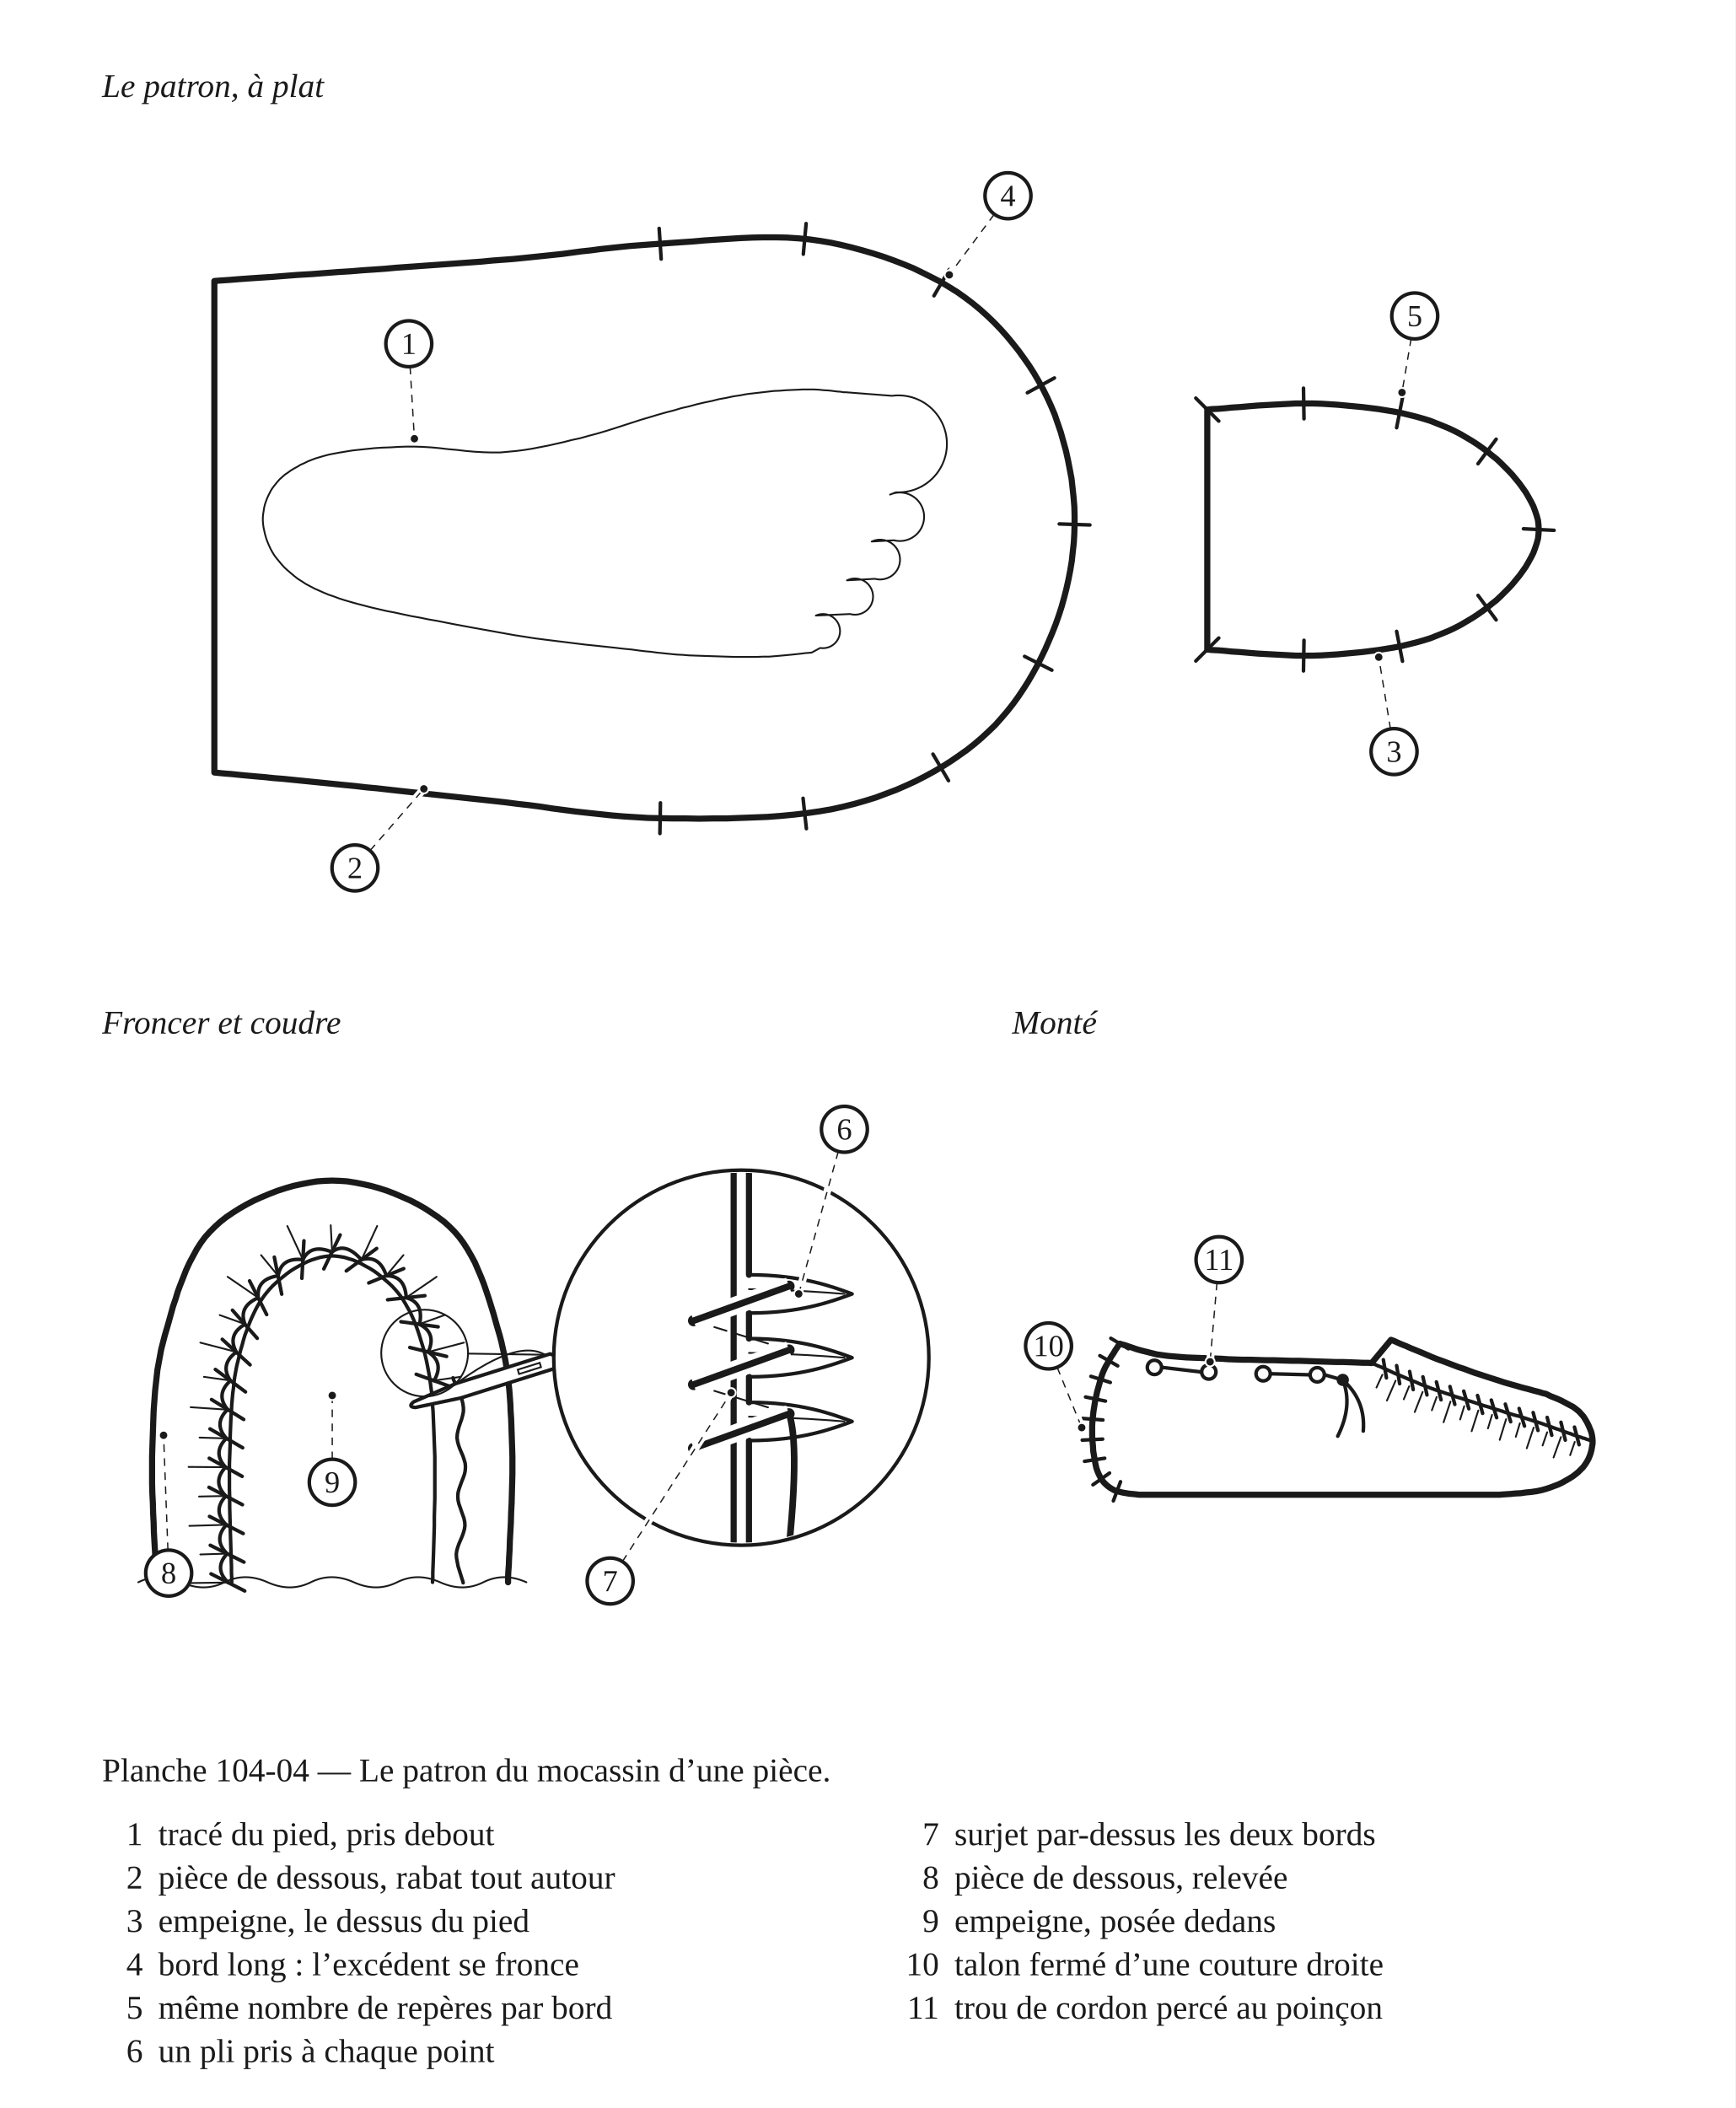
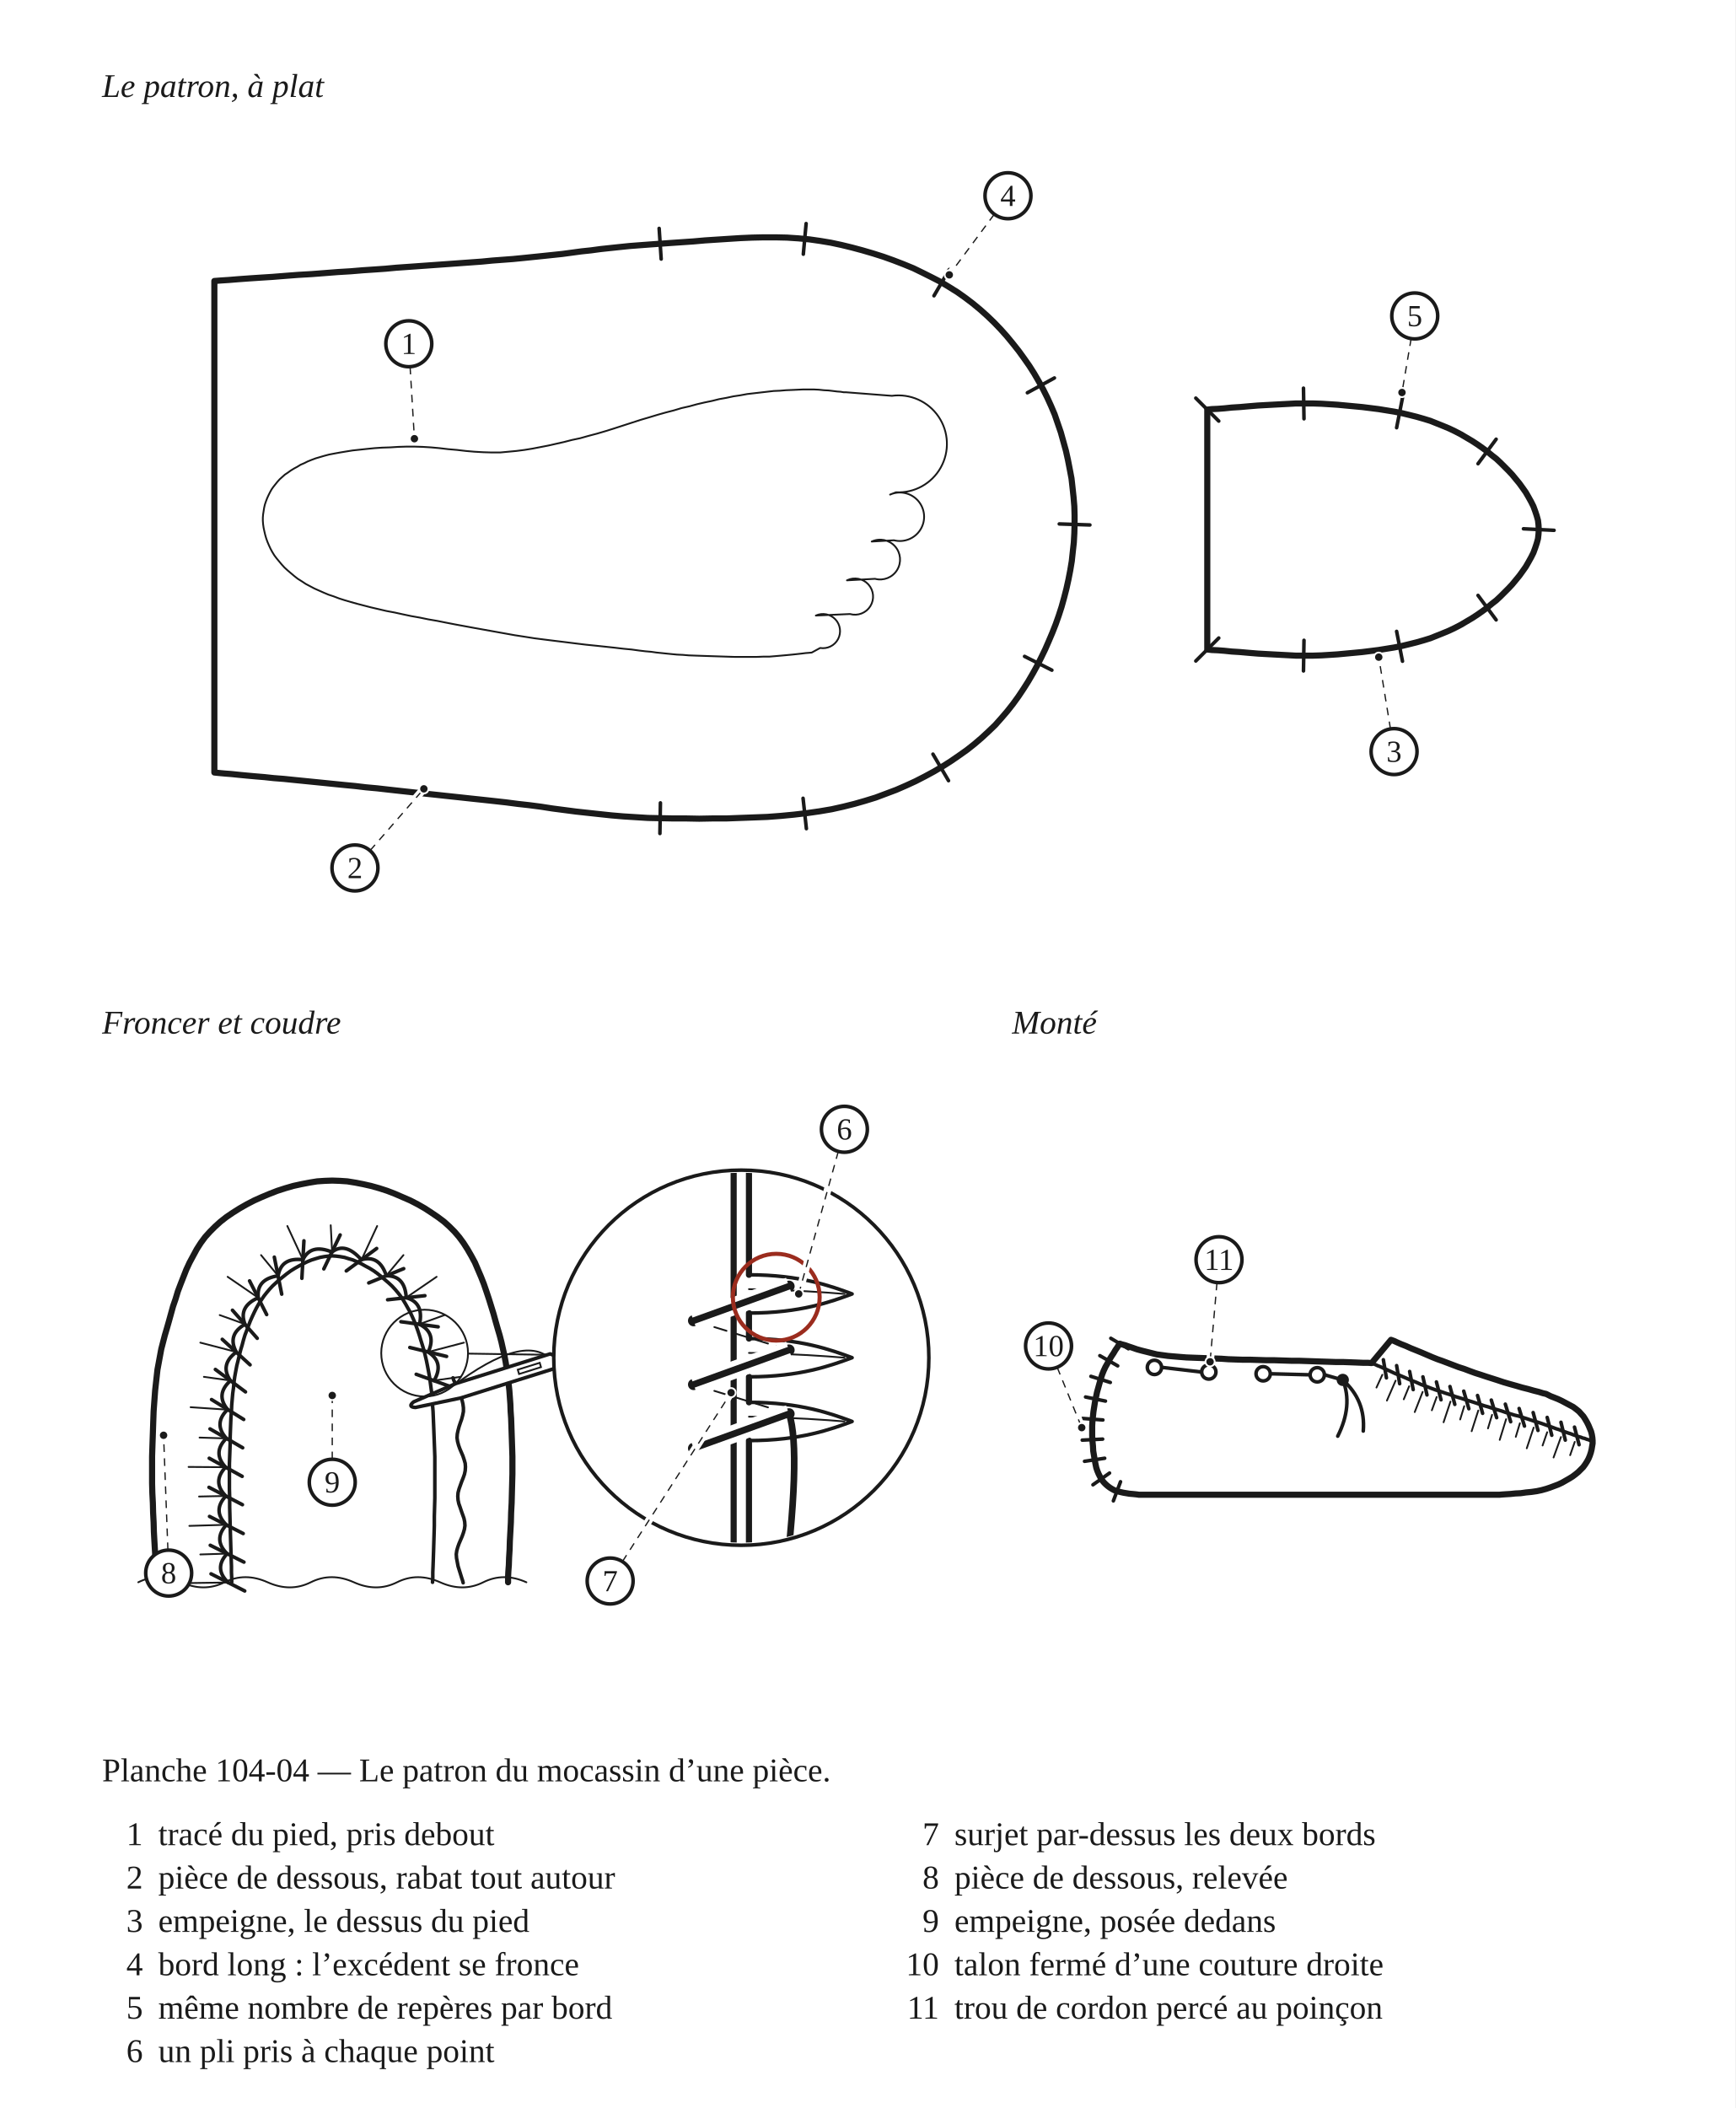
<svg xmlns="http://www.w3.org/2000/svg" width="680" height="826" viewBox="0 0 680 826" role="img">
  <rect x="0" y="0" width="680" height="826" fill="#FFFFFF" />
  <text x="40" y="38" font-family="Georgia, 'Times New Roman', serif" font-size="13" font-style="italic" fill="#1A1A1A">Le patron, à plat</text>
  <g transform="translate(40 46)" data-vue="patron">
    <path d="M44 64.1 L46.6 63.9 L49.7 63.7 L53.4 63.4 L57.5 63.1 L62 62.8 L66.7 62.5 L71.7 62.1 L76.9 61.7 L82.1 61.4 L87.3 61 L92.4 60.6 L97.4 60.3 L102.2 59.9 L106.7 59.6 L111 59.3 L115.3 58.9 L119.6 58.6 L123.8 58.3 L128 58 L132.2 57.7 L136.4 57.4 L140.5 57.1 L144.7 56.8 L148.8 56.5 L152.9 56.1 L156.9 55.8 L160.9 55.5 L165 55.1 L168.9 54.7 L172.8 54.3 L176.6 53.9 L180.4 53.5 L184.1 53 L187.8 52.5 L191.6 52.1 L195.3 51.6 L199 51.2 L202.8 50.8 L206.7 50.4 L210.6 50.1 L214.6 49.8 L218.7 49.5 L222.9 49.2 L227.3 48.9 L231.7 48.6 L236.2 48.2 L240.8 47.9 L245.4 47.6 L250.1 47.3 L254.7 47.1 L259.3 47 L263.9 47 L268.4 47.1 L272.9 47.4 L277.2 47.8 L281.4 48.4 L285.6 49.1 L289.8 50 L293.9 51 L298 52.1 L302.1 53.3 L306.2 54.6 L310.1 56 L314 57.5 L317.9 59.1 L321.6 60.9 L325.2 62.7 L328.7 64.5 L332 66.5 L335.2 68.5 L338.3 70.7 L341.2 72.9 L344.1 75.3 L346.9 77.8 L349.6 80.4 L352.1 83 L354.6 85.8 L356.9 88.6 L359.2 91.5 L361.3 94.4 L363.4 97.4 L365.3 100.4 L367.1 103.5 L368.8 106.6 L370.4 109.8 L371.9 113.1 L373.3 116.4 L374.5 119.9 L375.7 123.4 L376.7 127 L377.7 130.6 L378.5 134.2 L379.2 137.8 L379.9 141.5 L380.3 145.1 L380.7 148.8 L381 152.4 L381.1 155.9 L381.1 159.4 L381 163 L380.8 166.6 L380.4 170.2 L380 173.9 L379.4 177.5 L378.7 181.1 L377.9 184.7 L377 188.2 L376 191.8 L374.9 195.2 L373.7 198.6 L372.4 201.9 L371 205.2 L369.6 208.4 L368.1 211.5 L366.5 214.7 L364.8 217.8 L363 220.9 L361.1 223.9 L359.1 226.9 L357 229.8 L354.8 232.6 L352.4 235.4 L350 238.1 L347.4 240.6 L344.7 243.1 L341.9 245.5 L339 247.8 L335.9 250 L332.7 252.2 L329.4 254.3 L326 256.3 L322.5 258.2 L318.8 260.1 L315.1 261.8 L311.2 263.5 L307.2 265 L303.2 266.5 L299 267.8 L294.8 269 L290.4 270.1 L285.9 271.1 L281.2 271.9 L276.3 272.6 L271.2 273.2 L266 273.7 L260.7 274.1 L255.4 274.3 L250 274.5 L244.7 274.7 L239.3 274.7 L234 274.8 L228.8 274.7 L223.7 274.7 L218.7 274.6 L213.9 274.5 L209.1 274.2 L204.3 273.9 L199.6 273.5 L194.9 273 L190.3 272.5 L185.7 272 L181.1 271.4 L176.5 270.8 L172 270.1 L167.4 269.5 L162.9 269 L158.3 268.4 L153.8 267.9 L149.2 267.4 L144.5 266.9 L139.9 266.4 L135.2 265.9 L130.6 265.4 L125.9 264.9 L121.3 264.4 L116.7 263.9 L112.2 263.4 L107.8 262.9 L103.4 262.5 L99.2 262 L95 261.6 L91 261.2 L87.1 260.8 L83.1 260.4 L79.1 260 L75.1 259.6 L71.2 259.2 L67.3 258.9 L63.6 258.5 L60 258.2 L56.7 257.9 L53.6 257.6 L50.7 257.3 L48.1 257.1 L45.9 256.9 L44 256.7 Z" fill="none" stroke="#1A1A1A" stroke-width="2.4" stroke-linejoin="round" stroke-linecap="round" />
    <path d="M278.1,209.7 L277.0,209.8 L275.7,209.9 L274.1,210.1 L272.3,210.3 L270.4,210.5 L268.3,210.7 L266.1,210.9 L263.8,211.1 L261.4,211.3 L259.0,211.3 L256.5,211.4 L253.8,211.4 L250.8,211.4 L247.8,211.4 L244.7,211.3 L241.6,211.2 L238.5,211.1 L235.5,211.0 L232.6,210.9 L229.9,210.8 L227.5,210.6 L225.3,210.5 L223.2,210.3 L221.2,210.1 L219.3,209.9 L217.3,209.7 L215.2,209.4 L212.9,209.2 L210.4,208.9 L207.5,208.5 L204.3,208.2 L200.9,207.8 L197.2,207.4 L193.4,207.0 L189.5,206.6 L185.4,206.1 L181.4,205.6 L177.3,205.1 L173.3,204.6 L169.4,204.1 L165.6,203.5 L161.7,202.9 L157.8,202.2 L153.9,201.5 L150.0,200.8 L146.1,200.1 L142.3,199.4 L138.5,198.7 L134.9,198.0 L131.4,197.3 L127.9,196.7 L124.5,196.0 L121.1,195.4 L117.8,194.7 L114.6,194.0 L111.4,193.4 L108.4,192.7 L105.4,192.0 L102.7,191.3 L100.0,190.6 L97.5,189.9 L95.1,189.2 L92.9,188.5 L90.8,187.7 L88.7,187.0 L86.8,186.2 L85.0,185.4 L83.2,184.6 L81.5,183.7 L79.8,182.8 L78.3,181.8 L76.7,180.8 L75.3,179.7 L74.0,178.6 L72.7,177.5 L71.5,176.4 L70.4,175.2 L69.4,174.0 L68.4,172.8 L67.5,171.6 L66.7,170.3 L66.0,169.0 L65.4,167.7 L64.8,166.3 L64.3,164.9 L63.9,163.5 L63.6,162.2 L63.3,160.8 L63.1,159.4 L63.0,158.1 L63.0,156.8 L63.1,155.6 L63.3,154.3 L63.5,153.0 L63.8,151.7 L64.2,150.5 L64.7,149.2 L65.2,148.1 L65.8,146.9 L66.4,145.8 L67.1,144.8 L67.9,143.8 L68.7,142.8 L69.6,141.8 L70.6,140.9 L71.6,140.0 L72.8,139.2 L73.9,138.4 L75.2,137.6 L76.5,136.9 L77.8,136.1 L79.2,135.5 L80.6,134.8 L82.1,134.2 L83.7,133.6 L85.4,133.1 L87.1,132.6 L89.0,132.1 L91.1,131.7 L93.3,131.3 L95.7,130.9 L98.2,130.5 L101.0,130.2 L103.8,129.9 L106.8,129.6 L109.8,129.4 L112.9,129.3 L116.1,129.1 L119.3,129.0 L122.4,129.0 L125.6,129.1 L128.9,129.3 L132.2,129.6 L135.6,130.0 L139.1,130.3 L142.5,130.7 L145.9,131.0 L149.4,131.2 L152.7,131.3 L156.0,131.3 L159.2,131.0 L162.4,130.7 L165.5,130.3 L168.6,129.8 L171.7,129.2 L174.8,128.6 L177.9,127.9 L181.0,127.2 L184.1,126.4 L187.4,125.7 L190.6,124.8 L194.0,123.9 L197.4,122.9 L200.9,121.8 L204.3,120.7 L207.7,119.6 L211.1,118.5 L214.5,117.5 L217.8,116.5 L221.0,115.6 L224.1,114.8 L227.1,113.9 L230.2,113.2 L233.1,112.4 L236.1,111.7 L239.0,111.1 L241.8,110.4 L244.6,109.9 L247.4,109.3 L250.1,108.9 L252.8,108.4 L255.4,108.1 L258.0,107.8 L260.6,107.5 L263.2,107.2 L265.6,107.1 L268.0,106.9 L270.4,106.8 L272.6,106.7 L274.7,106.6 L276.8,106.6 L278.9,106.6 L280.9,106.7 L282.8,106.9 L284.7,107.0 L286.4,107.2 L288.0,107.4 L289.4,107.5 L290.6,107.7 L291.5,107.7 L309.5,109.1 A19.0,19.0 0 1 1 311.1,146.9 L308.8,147.8 A9.5,9.5 0 1 1 310.3,165.7 L301.6,166.2 A7.8,7.8 0 1 1 302.9,180.8 L291.9,181.4 A7.1,7.1 0 1 1 293.1,194.6 L279.7,195.2 A6.7,6.7 0 1 1 281.4,207.9 Z" fill="none" stroke="#1A1A1A" stroke-width="0.7" stroke-linejoin="round" stroke-linecap="round" />
    <path d="M433.1 114.5 L434.9 114.3 L437.2 114.2 L439.8 114 L442.7 113.7 L445.9 113.5 L449.3 113.2 L452.9 112.9 L456.5 112.7 L460.2 112.5 L464 112.3 L467.7 112.1 L471.2 112.1 L474.7 112.1 L477.9 112.2 L481.1 112.4 L484.2 112.6 L487.4 112.9 L490.6 113.2 L493.8 113.5 L497 113.9 L500.2 114.3 L503.3 114.8 L506.4 115.3 L509.4 115.9 L512.3 116.6 L515.1 117.3 L517.9 118.1 L520.5 118.9 L523 119.9 L525.5 120.9 L527.9 121.9 L530.2 123 L532.5 124.2 L534.7 125.5 L536.9 126.8 L538.9 128.1 L540.9 129.5 L542.8 130.9 L544.6 132.4 L546.4 133.8 L548 135.3 L549.6 136.9 L551.1 138.4 L552.6 140 L554 141.7 L555.4 143.4 L556.7 145.2 L557.9 146.9 L559 148.8 L560 150.6 L560.9 152.4 L561.6 154.3 L562.2 156.1 L562.7 157.9 L562.9 159.7 L563 161.5 L562.9 163.3 L562.7 165.1 L562.2 166.9 L561.6 168.7 L560.9 170.6 L560 172.4 L559 174.2 L557.9 176.1 L556.7 177.8 L555.4 179.6 L554 181.3 L552.6 183 L551.1 184.6 L549.6 186.1 L548 187.7 L546.4 189.2 L544.6 190.6 L542.8 192.1 L540.9 193.5 L538.9 194.9 L536.9 196.2 L534.7 197.5 L532.5 198.8 L530.2 200 L527.9 201.1 L525.5 202.1 L523 203.1 L520.5 204.1 L517.9 204.9 L515.1 205.7 L512.3 206.4 L509.4 207.1 L506.4 207.7 L503.3 208.2 L500.2 208.7 L497 209.1 L493.8 209.5 L490.6 209.8 L487.4 210.1 L484.2 210.4 L481.1 210.6 L477.9 210.8 L474.7 210.9 L471.2 210.9 L467.7 210.9 L464 210.7 L460.2 210.5 L456.5 210.3 L452.9 210.1 L449.3 209.8 L445.9 209.5 L442.7 209.3 L439.8 209 L437.2 208.8 L434.9 208.7 L433.1 208.5 Z" fill="none" stroke="#1A1A1A" stroke-width="2.4" stroke-linejoin="round" stroke-linecap="round" />
    <line x1="219.1" y1="55.5" x2="218.3" y2="43.5" fill="none" stroke="#1A1A1A" stroke-width="1.4" stroke-linejoin="round" stroke-linecap="round" />
    <line x1="274.8" y1="53.6" x2="275.9" y2="41.6" fill="none" stroke="#1A1A1A" stroke-width="1.4" stroke-linejoin="round" stroke-linecap="round" />
    <line x1="326" y1="69.9" x2="332" y2="59.6" fill="none" stroke="#1A1A1A" stroke-width="1.4" stroke-linejoin="round" stroke-linecap="round" />
    <line x1="362.6" y1="107.9" x2="373.2" y2="102.1" fill="none" stroke="#1A1A1A" stroke-width="1.4" stroke-linejoin="round" stroke-linecap="round" />
    <line x1="375.1" y1="159.3" x2="387.1" y2="159.7" fill="none" stroke="#1A1A1A" stroke-width="1.4" stroke-linejoin="round" stroke-linecap="round" />
    <line x1="361.5" y1="211.2" x2="372.2" y2="216.6" fill="none" stroke="#1A1A1A" stroke-width="1.4" stroke-linejoin="round" stroke-linecap="round" />
    <line x1="325.6" y1="249.5" x2="331.7" y2="259.9" fill="none" stroke="#1A1A1A" stroke-width="1.4" stroke-linejoin="round" stroke-linecap="round" />
    <line x1="274.7" y1="266.8" x2="276" y2="278.7" fill="none" stroke="#1A1A1A" stroke-width="1.4" stroke-linejoin="round" stroke-linecap="round" />
    <line x1="218.8" y1="268.6" x2="218.6" y2="280.6" fill="none" stroke="#1A1A1A" stroke-width="1.4" stroke-linejoin="round" stroke-linecap="round" />
    <line x1="428.6" y1="110" x2="437.6" y2="119" fill="none" stroke="#1A1A1A" stroke-width="1.4" stroke-linejoin="round" stroke-linecap="round" />
    <line x1="471" y1="118.1" x2="470.8" y2="106.1" fill="none" stroke="#1A1A1A" stroke-width="1.4" stroke-linejoin="round" stroke-linecap="round" />
    <line x1="507.3" y1="121.6" x2="509.6" y2="109.9" fill="none" stroke="#1A1A1A" stroke-width="1.4" stroke-linejoin="round" stroke-linecap="round" />
    <line x1="539.2" y1="135.7" x2="546.3" y2="126.1" fill="none" stroke="#1A1A1A" stroke-width="1.4" stroke-linejoin="round" stroke-linecap="round" />
    <line x1="557" y1="161.2" x2="569" y2="161.8" fill="none" stroke="#1A1A1A" stroke-width="1.4" stroke-linejoin="round" stroke-linecap="round" />
    <line x1="539.2" y1="187.3" x2="546.3" y2="196.9" fill="none" stroke="#1A1A1A" stroke-width="1.4" stroke-linejoin="round" stroke-linecap="round" />
    <line x1="507.3" y1="201.4" x2="509.6" y2="213.1" fill="none" stroke="#1A1A1A" stroke-width="1.4" stroke-linejoin="round" stroke-linecap="round" />
    <line x1="471" y1="204.9" x2="470.8" y2="216.9" fill="none" stroke="#1A1A1A" stroke-width="1.4" stroke-linejoin="round" stroke-linecap="round" />
    <line x1="428.6" y1="213" x2="437.6" y2="204" fill="none" stroke="#1A1A1A" stroke-width="1.4" stroke-linejoin="round" stroke-linecap="round" />
  </g>
  <text x="40" y="405" font-family="Georgia, 'Times New Roman', serif" font-size="13" font-style="italic" fill="#1A1A1A">Froncer et coudre</text>
  <g transform="translate(40 413)" data-vue="fronces">
    <path d="M21.3 207 L21.2 205.1 L21.1 202.9 L21 200.3 L20.9 197.4 L20.7 194.2 L20.5 190.8 L20.3 187.2 L20.2 183.5 L20 179.7 L19.9 175.9 L19.7 172.1 L19.6 168.3 L19.6 164.6 L19.6 161 L19.6 157.7 L19.7 154.5 L19.8 151.5 L19.9 148.6 L20 145.7 L20.1 142.8 L20.2 140 L20.4 137.2 L20.6 134.5 L20.8 131.8 L21.1 129.1 L21.4 126.4 L21.7 123.7 L22.2 121 L22.7 118.3 L23.2 115.6 L23.9 112.9 L24.6 110.2 L25.4 107.5 L26.2 104.7 L27 101.8 L27.8 98.9 L28.8 96 L29.7 93 L30.8 90.1 L31.9 87.3 L33 84.5 L34.3 81.7 L35.7 79.1 L37.1 76.5 L38.7 74 L40.4 71.7 L42.3 69.6 L44.3 67.6 L46.4 65.7 L48.7 63.9 L51.2 62.2 L53.9 60.5 L56.7 58.9 L59.6 57.4 L62.5 56.1 L65.6 54.8 L68.7 53.6 L71.8 52.6 L74.9 51.7 L78.1 51 L81.2 50.4 L84.3 49.9 L87.3 49.7 L90.2 49.6 L93.1 49.7 L96.1 49.9 L99.2 50.4 L102.3 51 L105.4 51.7 L108.6 52.6 L111.7 53.6 L114.8 54.8 L117.8 56.1 L120.8 57.4 L123.7 58.9 L126.5 60.5 L129.1 62.2 L131.6 63.9 L134 65.7 L136.1 67.6 L138.1 69.6 L139.9 71.7 L141.6 74 L143.2 76.5 L144.7 79.1 L146.1 81.7 L147.3 84.5 L148.5 87.3 L149.6 90.1 L150.6 93 L151.6 96 L152.5 98.9 L153.4 101.8 L154.2 104.7 L155 107.5 L155.8 110.2 L156.5 112.9 L157.1 115.6 L157.7 118.3 L158.2 121 L158.6 123.7 L159 126.4 L159.3 129.1 L159.6 131.8 L159.8 134.5 L160 137.2 L160.1 140 L160.3 142.8 L160.4 145.7 L160.5 148.6 L160.6 151.5 L160.7 154.5 L160.8 157.7 L160.8 161 L160.8 164.6 L160.7 168.3 L160.6 172.1 L160.5 175.9 L160.3 179.7 L160.2 183.5 L160 187.2 L159.8 190.8 L159.7 194.2 L159.5 197.4 L159.4 200.3 L159.2 202.9 L159.1 205.1 L159.1 207" fill="none" stroke="#1A1A1A" stroke-width="2.4" stroke-linejoin="round" stroke-linecap="round" />
    <path d="M50.8 207 L50.8 205.3 L50.7 203.1 L50.7 200.7 L50.6 197.9 L50.5 194.9 L50.4 191.6 L50.3 188.3 L50.2 184.8 L50.1 181.2 L50 177.6 L50 174 L49.9 170.4 L49.9 167 L49.9 163.7 L49.9 160.6 L50 157.8 L50.1 155.1 L50.2 152.5 L50.2 149.9 L50.3 147.3 L50.4 144.8 L50.5 142.4 L50.7 140 L50.8 137.6 L51 135.3 L51.2 133 L51.5 130.8 L51.7 128.5 L52 126.4 L52.4 124.2 L52.8 122.1 L53.3 120.1 L53.8 118 L54.3 116 L54.9 114 L55.4 112.1 L56 110.1 L56.7 108.3 L57.4 106.4 L58.1 104.6 L58.9 102.8 L59.7 101.1 L60.5 99.5 L61.4 97.9 L62.4 96.4 L63.4 94.9 L64.5 93.5 L65.6 92.2 L66.8 90.9 L68.1 89.7 L69.4 88.5 L70.9 87.3 L72.4 86.1 L73.9 85 L75.5 84 L77.1 83.1 L78.8 82.2 L80.4 81.4 L82.1 80.7 L83.7 80.2 L85.4 79.7 L87 79.4 L88.6 79.2 L90.2 79.1 L91.7 79.2 L93.3 79.4 L95 79.7 L96.6 80.2 L98.3 80.7 L99.9 81.4 L101.6 82.2 L103.2 83.1 L104.9 84 L106.5 85 L108 86.1 L109.5 87.3 L110.9 88.5 L112.3 89.7 L113.6 90.9 L114.8 92.2 L115.9 93.5 L117 94.9 L118 96.4 L118.9 97.9 L119.8 99.5 L120.7 101.1 L121.5 102.8 L122.3 104.6 L123 106.4 L123.7 108.3 L124.3 110.1 L124.9 112.1 L125.5 114 L126.1 116 L126.6 118 L127.1 120.1 L127.5 122.1 L127.9 124.2 L128.3 126.4 L128.6 128.5 L128.9 130.8 L129.2 133 L129.4 135.3 L129.5 137.6 L129.7 140 L129.8 142.4 L129.9 144.8 L130 147.3 L130.1 149.9 L130.2 152.5 L130.3 155.1 L130.4 157.8 L130.4 160.6 L130.4 163.7 L130.4 167 L130.4 170.4 L130.4 174 L130.3 177.6 L130.2 181.2 L130.2 184.8 L130.1 188.3 L130 191.6 L129.9 194.9 L129.8 197.9 L129.7 200.7 L129.6 203.1 L129.6 205.3 L129.5 207" fill="none" stroke="#1A1A1A" stroke-width="1.4" stroke-linejoin="round" stroke-linecap="round" />
    <path d="M49.3,207.0 Q43.7,201.5 49.0,195.8 Q43.4,190.3 48.7,184.5 Q43.1,179.0 48.5,173.2 Q43.0,167.7 48.4,161.9 Q43.1,156.2 48.7,150.6 Q43.5,144.8 49.2,139.3 Q44.3,133.4 50.3,128.0 Q46.0,121.7 52.6,116.8 Q48.9,110.0 56.0,105.9 Q53.3,99.0 61.2,95.5 Q60.4,88.2 69.0,86.9 Q70.2,79.6 78.7,80.6 Q81.8,74.2 90.1,77.6 Q95.3,73.5 101.6,80.6 Q108.7,78.6 111.4,86.9 Q118.7,86.8 119.2,95.5 Q126.2,97.4 124.4,105.9 Q131.2,109.4 127.8,116.8 Q134.2,120.9 130.1,128.0" fill="none" stroke="#1A1A1A" stroke-width="1.4" stroke-linejoin="round" stroke-linecap="round" />
    <path d="M48.3,207.1 L34.8,207.3 M48.0,195.8 L38.5,196.1 M47.7,184.5 L34.2,184.9 M47.5,173.2 L38.0,173.4 M47.4,161.9 L33.9,161.8 M47.7,150.6 L38.2,150.3 M48.2,139.3 L34.7,138.4 M49.3,127.8 L39.9,126.5 M51.6,116.5 L38.5,113.1 M55.0,105.5 L46.1,102.3 M60.3,94.9 L49.2,87.3 M68.3,86.1 L62.3,78.8 M78.3,79.7 L72.6,67.4 M90.1,76.6 L89.6,67.1 M102.1,79.7 L107.8,67.4 M112.0,86.1 L118.1,78.8 M120.0,94.9 L131.1,87.3 M125.3,105.5 L134.2,102.3 M128.8,116.5 L141.8,113.1 M131.1,127.8 L140.5,126.5 " fill="none" stroke="#1A1A1A" stroke-width="0.7" stroke-linejoin="round" stroke-linecap="round" />
    <path d="M55.9,210.4 L42.7,203.7 M55.6,199.1 L42.4,192.5 M55.3,187.9 L42.1,181.2 M55.0,176.6 L41.9,169.8 M54.9,165.5 L42.0,158.4 M55.1,154.3 L42.3,146.9 M55.5,143.2 L42.9,135.4 M56.2,132.4 L44.4,123.6 M58.0,121.8 L47.1,111.8 M60.8,111.4 L51.1,100.4 M64.5,102.1 L57.8,88.9 M70.4,94.1 L67.5,79.6 M78.3,87.9 L79.1,73.2 M86.9,84.2 L93.3,70.9 M95.7,85.0 L107.6,76.2 M104.5,89.7 L118.2,84.1 M111.9,96.3 L126.5,94.7 M117.1,104.9 L131.7,106.9 M120.6,115.0 L135.0,118.5 M123.1,125.5 L137.0,130.5 " fill="none" stroke="#1A1A1A" stroke-width="1.4" stroke-linejoin="round" stroke-linecap="round" />
    <path d="M137.5 126.9 L137.8 127.8 L138.4 129 L139 130.4 L139.7 132 L140.4 133.7 L141 135.4 L141.4 137.1 L141.6 138.6 L141.6 140.1 L141.3 141.6 L140.9 143.1 L140.4 144.5 L139.9 146 L139.5 147.5 L139.2 148.9 L139.1 150.4 L139.3 151.8 L139.7 153.3 L140.2 154.7 L140.8 156.1 L141.4 157.5 L141.9 159 L142.3 160.4 L142.4 161.8 L142.3 163.3 L142 164.7 L141.5 166.1 L140.9 167.6 L140.4 169 L139.9 170.4 L139.5 171.9 L139.4 173.3 L139.5 174.8 L139.8 176.2 L140.3 177.6 L140.8 179.1 L141.3 180.5 L141.8 181.9 L142.1 183.3 L142.2 184.8 L142 186.2 L141.6 187.6 L141.1 189 L140.5 190.4 L139.9 191.8 L139.4 193.2 L139 194.6 L138.8 196 L138.9 197.5 L139.2 199.1 L139.5 200.7 L140 202.3 L140.5 203.9 L140.9 205.2 L141.3 206.4 L141.5 207.2" fill="none" stroke="#1A1A1A" stroke-width="1.4" stroke-linejoin="round" stroke-linecap="round" />
    <path d="M137.0,130.5 Q166.1,108.5 176.5,120.3" fill="none" stroke="#1A1A1A" stroke-width="0.7" stroke-linejoin="round" stroke-linecap="round" />
    <path d="M 175.6 117.5 L 138.7 129.1 L 122.1 136.3 Q 119.6 138.3 122.8 138.5 L 140.5 134.8 L 177.4 123.2 Q 180.3 119.1 175.6 117.5 Z" fill="#FFFFFF" stroke="none" />
    <path d="M 175.6 117.5 L 138.7 129.1 L 122.1 136.3 Q 119.6 138.3 122.8 138.5 L 140.5 134.8 L 177.4 123.2 Q 180.3 119.1 175.6 117.5 Z" fill="none" stroke="#1A1A1A" stroke-width="1.4" stroke-linejoin="round" stroke-linecap="round" />
    <path d="M 171.5 121.0 L 162.9 123.7 L 163.4 125.4 L 172.0 122.7 Z" fill="#FFFFFF" stroke="#1A1A1A" stroke-width="0.7" />
    <circle cx="126.4" cy="117.2" r="17" fill="none" stroke="#1A1A1A" stroke-width="0.7" stroke-linejoin="round" stroke-linecap="round" />
    <line x1="143.4" y1="117.4" x2="177" y2="117.9" fill="none" stroke="#1A1A1A" stroke-width="0.7" stroke-linejoin="round" stroke-linecap="round" />
    <defs>
      <clipPath id="loupe-104-04">
        <circle cx="250.5" cy="119" r="72.48" />
      </clipPath>
    </defs>
    <circle cx="250.5" cy="119" r="73.5" fill="#FFFFFF" stroke="none" />
    <g clip-path="url(#loupe-104-04)">
      <line x1="247.5" y1="45.5" x2="247.5" y2="192.5" fill="none" stroke="#1A1A1A" stroke-width="2.4" stroke-linejoin="round" stroke-linecap="round" />
      <path d="M253.5,45.52 L253.5,86.522 M253.5,101.512 L253.5,111.505 M253.5,126.495 L253.5,136.488 M253.5,151.478 L253.5,192.48" fill="none" stroke="#1A1A1A" stroke-width="2.4" stroke-linejoin="round" stroke-linecap="round" />
      <path d="M253.5,86.522 C273.707,86.522 285.831,91.019 293.914,94.017 C285.831,97.015 273.707,101.512 253.5,101.512" fill="none" stroke="#1A1A1A" stroke-width="1.4" stroke-linejoin="round" stroke-linecap="round" />
      <path d="M253.5,92.143 C271.686,92.518 283.81,93.417 290.914,94.017" fill="none" stroke="#1A1A1A" stroke-width="0.7" stroke-linejoin="round" stroke-linecap="round" />
      <path d="M253.5,111.505 C273.707,111.505 285.831,116.002 293.914,119 C285.831,121.998 273.707,126.495 253.5,126.495" fill="none" stroke="#1A1A1A" stroke-width="1.4" stroke-linejoin="round" stroke-linecap="round" />
      <path d="M253.5,117.126 C271.686,117.501 283.81,118.4 290.914,119" fill="none" stroke="#1A1A1A" stroke-width="0.7" stroke-linejoin="round" stroke-linecap="round" />
      <path d="M253.5,136.488 C273.707,136.488 285.831,140.985 293.914,143.983 C285.831,146.981 273.707,151.478 253.5,151.478" fill="none" stroke="#1A1A1A" stroke-width="1.4" stroke-linejoin="round" stroke-linecap="round" />
      <path d="M253.5,142.109 C271.686,142.484 283.81,143.384 290.914,143.983" fill="none" stroke="#1A1A1A" stroke-width="0.7" stroke-linejoin="round" stroke-linecap="round" />
      <circle cx="269.2" cy="91" r="2.2" fill="#1A1A1A" stroke="none" />
      <circle cx="231.8" cy="104.5" r="2.2" fill="#1A1A1A" stroke="none" />
      <line x1="231.8" y1="104.5" x2="269.2" y2="116" fill="none" stroke="#1A1A1A" stroke-width="0.7" stroke-linejoin="round" stroke-linecap="round" stroke-dasharray="5 3.5" />
      <line x1="269.2" y1="91" x2="231.8" y2="104.5" fill="none" stroke="#FFFFFF" stroke-width="7" stroke-linecap="butt" />
      <line x1="269.2" y1="91" x2="231.8" y2="104.5" fill="none" stroke="#1A1A1A" stroke-width="2.6" stroke-linecap="round" />
      <circle cx="269.2" cy="116" r="2.2" fill="#1A1A1A" stroke="none" />
      <circle cx="231.8" cy="129.5" r="2.2" fill="#1A1A1A" stroke="none" />
      <line x1="231.8" y1="129.5" x2="269.2" y2="141" fill="none" stroke="#1A1A1A" stroke-width="0.7" stroke-linejoin="round" stroke-linecap="round" stroke-dasharray="5 3.5" />
      <line x1="269.2" y1="116" x2="231.8" y2="129.5" fill="none" stroke="#FFFFFF" stroke-width="7" stroke-linecap="butt" />
      <line x1="269.2" y1="116" x2="231.8" y2="129.5" fill="none" stroke="#1A1A1A" stroke-width="2.6" stroke-linecap="round" />
      <circle cx="269.2" cy="141" r="2.2" fill="#1A1A1A" stroke="none" />
      <circle cx="231.8" cy="154.5" r="2.2" fill="#1A1A1A" stroke="none" />
      <line x1="269.2" y1="141" x2="231.8" y2="154.5" fill="none" stroke="#FFFFFF" stroke-width="7" stroke-linecap="butt" />
      <line x1="269.2" y1="141" x2="231.8" y2="154.5" fill="none" stroke="#1A1A1A" stroke-width="2.6" stroke-linecap="round" />
      <path d="M269.237,140.985 q4.997,14.99 -2.498,73.48" fill="none" stroke="#1A1A1A" stroke-width="2.6" />
    </g>
    <circle cx="250.5" cy="119" r="73.5" fill="none" stroke="#1A1A1A" stroke-width="1.4" stroke-linejoin="round" stroke-linecap="round" />
+     <circle cx="264.2" cy="95.3" r="17" fill="none" stroke="#9B2C1E" stroke-width="1.6" />
    <path d="M14.18,207 q8,-4 16.9,0 t16.9,0 t16.9,0 t16.9,0 t16.9,0 t16.9,0 t16.9,0 t16.9,0 t16.9,0" fill="none" stroke="#1A1A1A" stroke-width="0.7" stroke-linejoin="round" stroke-linecap="round" />
  </g>
  <text x="396.6" y="405" font-family="Georgia, 'Times New Roman', serif" font-size="13" font-style="italic" fill="#1A1A1A">Monté</text>
  <g transform="translate(396.6 413)" data-vue="monte">
    <path d="M42.2 113.5 L41.7 114.2 L41.2 115 L40.5 116 L39.8 117.2 L39 118.4 L38.2 119.7 L37.4 121.2 L36.6 122.6 L35.9 124.1 L35.3 125.6 L34.8 127.2 L34.3 128.9 L33.8 130.7 L33.3 132.5 L32.9 134.4 L32.5 136.3 L32.2 138.2 L31.9 140.1 L31.7 142 L31.5 143.9 L31.4 145.7 L31.4 147.7 L31.4 149.6 L31.5 151.6 L31.7 153.6 L31.8 155.5 L32.1 157.3 L32.4 159.1 L32.7 160.7 L33 162.1 L33.4 163.3 L33.9 164.5 L34.4 165.5 L34.9 166.4 L35.5 167.3 L36.1 168 L36.8 168.7 L37.5 169.3 L38.3 169.9 L39.1 170.4 L40 170.9 L41.1 171.3 L42.3 171.6 L43.6 171.9 L44.8 172.1 L46 172.3 L47.2 172.4 L48.2 172.5 L49.1 172.6 L49.7 172.7 L191 172.7 L192.1 172.6 L193.6 172.5 L195.3 172.4 L197.2 172.2 L199.3 172.1 L201.4 171.8 L203.5 171.6 L205.6 171.3 L207.5 170.9 L209.3 170.4 L210.8 169.9 L212.4 169.3 L214 168.7 L215.5 168 L216.9 167.2 L218.3 166.4 L219.6 165.6 L220.8 164.7 L221.9 163.8 L222.9 162.8 L223.8 161.9 L224.6 160.8 L225.3 159.7 L225.9 158.6 L226.4 157.4 L226.8 156.2 L227.1 155 L227.3 153.8 L227.5 152.6 L227.5 151.5 L227.4 150.3 L227.2 149.1 L226.9 147.9 L226.4 146.7 L225.9 145.5 L225.3 144.3 L224.6 143.1 L223.9 142 L223 141 L222.2 140.1 L221.1 139.2 L219.9 138.3 L218.4 137.5 L216.9 136.7 L215.4 135.9 L213.9 135.2 L212.4 134.6 L211.1 134.1 L210.1 133.6 L209.3 133.2 L209.3 133.2 L208 132.9 L206.4 132.4 L204.4 131.9 L202.3 131.3 L199.9 130.7 L197.5 130 L195 129.3 L192.6 128.6 L190.2 127.8 L188 127.1 L185.8 126.4 L183.7 125.7 L181.5 125 L179.3 124.2 L177.2 123.4 L175 122.7 L172.9 121.9 L170.8 121.1 L168.7 120.3 L166.7 119.6 L164.7 118.8 L162.6 117.9 L160.5 117 L158.3 116.1 L156.3 115.3 L154.3 114.4 L152.5 113.7 L150.9 113 L149.6 112.4 L148.5 112 L140.9 121.1 L139.4 121 L137.5 121 L135.2 120.9 L132.6 120.8 L129.9 120.7 L127 120.7 L124 120.6 L120.9 120.5 L118 120.4 L115.1 120.3 L112.2 120.2 L109.2 120.2 L106.1 120.1 L103 120 L99.9 120 L96.7 119.9 L93.6 119.8 L90.5 119.8 L87.6 119.7 L84.7 119.6 L81.9 119.4 L79.1 119.3 L76.3 119.2 L73.6 119.1 L70.9 119 L68.3 118.9 L65.8 118.7 L63.4 118.5 L61.1 118.3 L58.9 118 L56.7 117.7 L54.7 117.2 L52.7 116.7 L50.7 116.2 L48.9 115.7 L47.2 115.1 L45.7 114.6 L44.3 114.1 L43.1 113.8 Z" fill="none" stroke="#1A1A1A" stroke-width="2.4" stroke-linejoin="round" stroke-linecap="round" />
    <path d="M140.9 121.1 L141.9 121.5 L143.2 122.1 L144.7 122.7 L146.4 123.5 L148.2 124.3 L150.1 125.2 L152.1 126 L154.2 126.9 L156.2 127.8 L158.3 128.6 L160.3 129.5 L162.2 130.2 L164 130.9 L165.9 131.6 L167.8 132.2 L169.8 132.9 L171.7 133.5 L173.6 134.2 L175.6 134.8 L177.5 135.4 L179.4 136 L181.3 136.6 L183.1 137.2 L184.9 137.8 L186.7 138.3 L188.5 138.9 L190.2 139.4 L191.9 139.9 L193.6 140.5 L195.3 141 L196.9 141.5 L198.6 141.9 L200.1 142.4 L201.7 142.9 L203.2 143.4 L204.7 143.9 L206.1 144.3 L207.6 144.8 L209 145.3 L210.4 145.8 L211.8 146.3 L213.1 146.8 L214.4 147.2 L215.6 147.7 L216.8 148.1 L217.9 148.5 L218.9 148.8 L219.9 149.2 L220.8 149.5 L221.6 149.8 L222.3 150 L223 150.2 L223.7 150.5 L224.3 150.6 L224.8 150.8 L225.3 151 L225.7 151.1 L226.1 151.2 L226.4 151.4 L226.7 151.5" fill="none" stroke="#1A1A1A" stroke-width="1.4" stroke-linejoin="round" stroke-linecap="round" />
    <path d="M145.1,125.7 L142.8,130.7 M150.3,128.0 L146.9,135.8 M155.6,130.2 L153.5,135.3 M160.9,132.4 L157.8,140.3 M166.4,134.4 L164.5,139.6 M171.8,136.2 L169.1,144.3 M177.2,138.0 L175.6,143.2 M182.7,139.7 L180.1,147.8 M188.1,141.4 L186.5,146.7 M193.6,143.1 L191.1,151.2 M199.0,144.7 L197.4,150.0 M204.4,146.4 L201.7,154.5 M209.7,148.2 L207.9,153.4 M215.1,150.1 L212.2,158.1 M220.5,152.0 L218.7,157.2 " fill="none" stroke="#1A1A1A" stroke-width="0.7" stroke-linejoin="round" stroke-linecap="round" />
    <path d="M145.5,119.8 L146.7,126.9 M150.7,122.1 L151.9,129.2 M155.8,124.4 L157.2,131.5 M161.0,126.5 L162.6,133.6 M166.3,128.5 L168.1,135.5 M171.6,130.3 L173.5,137.3 M177.0,132.1 L179.0,139.0 M182.4,133.8 L184.4,140.8 M187.8,135.6 L189.9,142.5 M193.3,137.2 L195.4,144.1 M198.7,138.9 L200.8,145.8 M204.2,140.5 L206.1,147.5 M209.7,142.4 L211.5,149.4 M215.1,144.3 L216.8,151.3 M220.4,146.2 L222.2,153.1 " fill="none" stroke="#1A1A1A" stroke-width="1.4" stroke-linejoin="round" stroke-linecap="round" />
    <path d="M38.7,111.4 L45.6,115.5 M34.4,118.2 L41.4,122.2 M30.9,126.3 L38.5,128.7 M28.8,134.4 L36.6,136.0 M27.6,142.8 L35.6,143.4 M27.5,151.3 L35.5,150.9 M28.4,159.6 L36.3,158.4 M31.7,168.8 L38.2,164.2 M39.7,175.1 L42.5,167.6" fill="none" stroke="#1A1A1A" stroke-width="1.4" stroke-linejoin="round" stroke-linecap="round" />
    <circle cx="55.8" cy="122.8" r="2.8" fill="none" stroke="#1A1A1A" stroke-width="1.4" stroke-linejoin="round" stroke-linecap="round" />
    <circle cx="77.1" cy="124.6" r="2.8" fill="none" stroke="#1A1A1A" stroke-width="1.4" stroke-linejoin="round" stroke-linecap="round" />
    <circle cx="98.4" cy="125.3" r="2.8" fill="none" stroke="#1A1A1A" stroke-width="1.4" stroke-linejoin="round" stroke-linecap="round" />
    <circle cx="119.6" cy="125.7" r="2.8" fill="none" stroke="#1A1A1A" stroke-width="1.4" stroke-linejoin="round" stroke-linecap="round" />
    <line x1="58.8" y1="122.8" x2="74.1" y2="124.6" fill="none" stroke="#1A1A1A" stroke-width="1.4" stroke-linejoin="round" stroke-linecap="round" />
    <line x1="101.4" y1="125.3" x2="116.6" y2="125.7" fill="none" stroke="#1A1A1A" stroke-width="1.4" stroke-linejoin="round" stroke-linecap="round" />
    <path d="M122.626,125.75 L129.626,127.75 q4,10 -2,22 M129.626,127.75 q9,8 8,20" fill="none" stroke="#1A1A1A" stroke-width="1.4" stroke-linejoin="round" stroke-linecap="round" />
    <circle cx="129.6" cy="127.7" r="2.4" fill="#1A1A1A" stroke="none" />
  </g>
  <line x1="160.7" y1="143.7" x2="162.4" y2="171.9" fill="none" stroke="#FFFFFF" stroke-width="3" stroke-linecap="round" />
  <line x1="160.7" y1="143.7" x2="162.4" y2="171.9" fill="none" stroke="#1A1A1A" stroke-width="0.5" stroke-dasharray="3 2.5" />
  <circle cx="162.4" cy="171.9" r="1.8" fill="#1A1A1A" stroke="#FFFFFF" stroke-width="0.7" />
  <circle cx="160.2" cy="134.7" r="9" fill="#FFFFFF" stroke="#1A1A1A" stroke-width="1.4" data-vue="patron" />
  <text x="160.2" y="138.7" text-anchor="middle" font-family="Georgia, 'Times New Roman', serif" font-size="12" fill="#1A1A1A">1</text>
  <line x1="145" y1="333.3" x2="166.1" y2="309.1" fill="none" stroke="#FFFFFF" stroke-width="3" stroke-linecap="round" />
  <line x1="145" y1="333.3" x2="166.1" y2="309.1" fill="none" stroke="#1A1A1A" stroke-width="0.5" stroke-dasharray="3 2.5" />
  <circle cx="166.1" cy="309.1" r="1.8" fill="#1A1A1A" stroke="#FFFFFF" stroke-width="0.7" />
  <circle cx="139.1" cy="340.1" r="9" fill="#FFFFFF" stroke="#1A1A1A" stroke-width="1.4" data-vue="patron" />
  <text x="139.1" y="344.1" text-anchor="middle" font-family="Georgia, 'Times New Roman', serif" font-size="12" fill="#1A1A1A">2</text>
  <line x1="544.9" y1="285.7" x2="540.3" y2="257.5" fill="none" stroke="#FFFFFF" stroke-width="3" stroke-linecap="round" />
  <line x1="544.9" y1="285.7" x2="540.3" y2="257.5" fill="none" stroke="#1A1A1A" stroke-width="0.5" stroke-dasharray="3 2.5" />
  <circle cx="540.3" cy="257.5" r="1.8" fill="#1A1A1A" stroke="#FFFFFF" stroke-width="0.7" />
  <circle cx="546.3" cy="294.5" r="9" fill="#FFFFFF" stroke="#1A1A1A" stroke-width="1.4" data-vue="patron" />
  <text x="546.3" y="298.5" text-anchor="middle" font-family="Georgia, 'Times New Roman', serif" font-size="12" fill="#1A1A1A">3</text>
  <line x1="389.6" y1="84" x2="372" y2="107.7" fill="none" stroke="#FFFFFF" stroke-width="3" stroke-linecap="round" />
  <line x1="389.6" y1="84" x2="372" y2="107.7" fill="none" stroke="#1A1A1A" stroke-width="0.5" stroke-dasharray="3 2.5" />
  <circle cx="372" cy="107.7" r="1.8" fill="#1A1A1A" stroke="#FFFFFF" stroke-width="0.7" />
  <circle cx="395" cy="76.7" r="9" fill="#FFFFFF" stroke="#1A1A1A" stroke-width="1.4" data-vue="patron" />
  <text x="395" y="80.7" text-anchor="middle" font-family="Georgia, 'Times New Roman', serif" font-size="12" fill="#1A1A1A">4</text>
  <line x1="553" y1="132.6" x2="549.4" y2="153.8" fill="none" stroke="#FFFFFF" stroke-width="3" stroke-linecap="round" />
  <line x1="553" y1="132.6" x2="549.4" y2="153.8" fill="none" stroke="#1A1A1A" stroke-width="0.5" stroke-dasharray="3 2.5" />
  <circle cx="549.4" cy="153.8" r="1.8" fill="#1A1A1A" stroke="#FFFFFF" stroke-width="0.7" />
  <circle cx="554.4" cy="123.8" r="9" fill="#FFFFFF" stroke="#1A1A1A" stroke-width="1.4" data-vue="patron" />
  <text x="554.4" y="127.8" text-anchor="middle" font-family="Georgia, 'Times New Roman', serif" font-size="12" fill="#1A1A1A">5</text>
  <line x1="328.5" y1="451.2" x2="313" y2="507" fill="none" stroke="#FFFFFF" stroke-width="3" stroke-linecap="round" />
  <line x1="328.5" y1="451.2" x2="313" y2="507" fill="none" stroke="#1A1A1A" stroke-width="0.5" stroke-dasharray="3 2.5" />
  <circle cx="313" cy="507" r="1.8" fill="#1A1A1A" stroke="#FFFFFF" stroke-width="0.7" />
  <circle cx="330.9" cy="442.5" r="9" fill="#FFFFFF" stroke="#1A1A1A" stroke-width="1.4" data-vue="fronces" />
  <text x="330.9" y="446.5" text-anchor="middle" font-family="Georgia, 'Times New Roman', serif" font-size="12" fill="#1A1A1A">6</text>
  <line x1="243.9" y1="611.9" x2="286.5" y2="545.7" fill="none" stroke="#FFFFFF" stroke-width="3" stroke-linecap="round" />
  <line x1="243.9" y1="611.9" x2="286.5" y2="545.7" fill="none" stroke="#1A1A1A" stroke-width="0.5" stroke-dasharray="3 2.5" />
  <circle cx="286.5" cy="545.7" r="1.8" fill="#1A1A1A" stroke="#FFFFFF" stroke-width="0.7" />
  <circle cx="239.1" cy="619.5" r="9" fill="#FFFFFF" stroke="#1A1A1A" stroke-width="1.4" data-vue="fronces" />
  <text x="239.1" y="623.5" text-anchor="middle" font-family="Georgia, 'Times New Roman', serif" font-size="12" fill="#1A1A1A">7</text>
  <line x1="65.8" y1="607.4" x2="64.1" y2="562.4" fill="none" stroke="#FFFFFF" stroke-width="3" stroke-linecap="round" />
  <line x1="65.8" y1="607.4" x2="64.1" y2="562.4" fill="none" stroke="#1A1A1A" stroke-width="0.5" stroke-dasharray="3 2.5" />
  <circle cx="64.1" cy="562.4" r="1.8" fill="#1A1A1A" stroke="#FFFFFF" stroke-width="0.7" />
  <circle cx="66.1" cy="616.4" r="9" fill="#FFFFFF" stroke="#1A1A1A" stroke-width="1.4" data-vue="fronces" />
  <text x="66.1" y="620.4" text-anchor="middle" font-family="Georgia, 'Times New Roman', serif" font-size="12" fill="#1A1A1A">8</text>
  <line x1="130.2" y1="571.8" x2="130.2" y2="546.8" fill="none" stroke="#FFFFFF" stroke-width="3" stroke-linecap="round" />
  <line x1="130.2" y1="571.8" x2="130.2" y2="546.8" fill="none" stroke="#1A1A1A" stroke-width="0.5" stroke-dasharray="3 2.5" />
  <circle cx="130.2" cy="546.8" r="1.8" fill="#1A1A1A" stroke="#FFFFFF" stroke-width="0.7" />
  <circle cx="130.2" cy="580.8" r="9" fill="#FFFFFF" stroke="#1A1A1A" stroke-width="1.4" data-vue="fronces" />
  <text x="130.2" y="584.8" text-anchor="middle" font-family="Georgia, 'Times New Roman', serif" font-size="12" fill="#1A1A1A">9</text>
  <line x1="414.3" y1="535.8" x2="423.9" y2="559.4" fill="none" stroke="#FFFFFF" stroke-width="3" stroke-linecap="round" />
  <line x1="414.3" y1="535.8" x2="423.9" y2="559.4" fill="none" stroke="#1A1A1A" stroke-width="0.5" stroke-dasharray="3 2.5" />
  <circle cx="423.9" cy="559.4" r="1.8" fill="#1A1A1A" stroke="#FFFFFF" stroke-width="0.7" />
  <circle cx="410.9" cy="527.4" r="9" fill="#FFFFFF" stroke="#1A1A1A" stroke-width="1.4" data-vue="monte" />
  <text x="410.9" y="531.4" text-anchor="middle" font-family="Georgia, 'Times New Roman', serif" font-size="12" fill="#1A1A1A">10</text>
  <line x1="476.9" y1="502.6" x2="474.2" y2="533.6" fill="none" stroke="#FFFFFF" stroke-width="3" stroke-linecap="round" />
  <line x1="476.9" y1="502.6" x2="474.2" y2="533.6" fill="none" stroke="#1A1A1A" stroke-width="0.5" stroke-dasharray="3 2.5" />
  <circle cx="474.2" cy="533.6" r="1.8" fill="#1A1A1A" stroke="#FFFFFF" stroke-width="0.7" />
  <circle cx="477.7" cy="493.6" r="9" fill="#FFFFFF" stroke="#1A1A1A" stroke-width="1.4" data-vue="monte" />
  <text x="477.7" y="497.6" text-anchor="middle" font-family="Georgia, 'Times New Roman', serif" font-size="12" fill="#1A1A1A">11</text>
  <text x="40" y="698" font-family="Georgia, 'Times New Roman', serif" font-size="13" fill="#1A1A1A">Planche 104-04 — Le patron du mocassin d’une pièce.</text>
  <text x="56" y="723" text-anchor="end" font-family="Georgia, 'Times New Roman', serif" font-size="13" fill="#1A1A1A">1</text>
  <text x="62" y="723" font-family="Georgia, 'Times New Roman', serif" font-size="13" fill="#1A1A1A">tracé du pied, pris debout</text>
  <text x="56" y="740" text-anchor="end" font-family="Georgia, 'Times New Roman', serif" font-size="13" fill="#1A1A1A">2</text>
  <text x="62" y="740" font-family="Georgia, 'Times New Roman', serif" font-size="13" fill="#1A1A1A">pièce de dessous, rabat tout autour</text>
  <text x="56" y="757" text-anchor="end" font-family="Georgia, 'Times New Roman', serif" font-size="13" fill="#1A1A1A">3</text>
  <text x="62" y="757" font-family="Georgia, 'Times New Roman', serif" font-size="13" fill="#1A1A1A">empeigne, le dessus du pied</text>
  <text x="56" y="774" text-anchor="end" font-family="Georgia, 'Times New Roman', serif" font-size="13" fill="#1A1A1A">4</text>
  <text x="62" y="774" font-family="Georgia, 'Times New Roman', serif" font-size="13" fill="#1A1A1A">bord long : l’excédent se fronce</text>
  <text x="56" y="791" text-anchor="end" font-family="Georgia, 'Times New Roman', serif" font-size="13" fill="#1A1A1A">5</text>
  <text x="62" y="791" font-family="Georgia, 'Times New Roman', serif" font-size="13" fill="#1A1A1A">même nombre de repères par bord</text>
  <text x="56" y="808" text-anchor="end" font-family="Georgia, 'Times New Roman', serif" font-size="13" fill="#1A1A1A">6</text>
  <text x="62" y="808" font-family="Georgia, 'Times New Roman', serif" font-size="13" fill="#1A1A1A">un pli pris à chaque point</text>
  <text x="368" y="723" text-anchor="end" font-family="Georgia, 'Times New Roman', serif" font-size="13" fill="#1A1A1A">7</text>
  <text x="374" y="723" font-family="Georgia, 'Times New Roman', serif" font-size="13" fill="#1A1A1A">surjet par-dessus les deux bords</text>
  <text x="368" y="740" text-anchor="end" font-family="Georgia, 'Times New Roman', serif" font-size="13" fill="#1A1A1A">8</text>
  <text x="374" y="740" font-family="Georgia, 'Times New Roman', serif" font-size="13" fill="#1A1A1A">pièce de dessous, relevée</text>
  <text x="368" y="757" text-anchor="end" font-family="Georgia, 'Times New Roman', serif" font-size="13" fill="#1A1A1A">9</text>
  <text x="374" y="757" font-family="Georgia, 'Times New Roman', serif" font-size="13" fill="#1A1A1A">empeigne, posée dedans</text>
  <text x="368" y="774" text-anchor="end" font-family="Georgia, 'Times New Roman', serif" font-size="13" fill="#1A1A1A">10</text>
  <text x="374" y="774" font-family="Georgia, 'Times New Roman', serif" font-size="13" fill="#1A1A1A">talon fermé d’une couture droite</text>
  <text x="368" y="791" text-anchor="end" font-family="Georgia, 'Times New Roman', serif" font-size="13" fill="#1A1A1A">11</text>
  <text x="374" y="791" font-family="Georgia, 'Times New Roman', serif" font-size="13" fill="#1A1A1A">trou de cordon percé au poinçon</text>
</svg>
